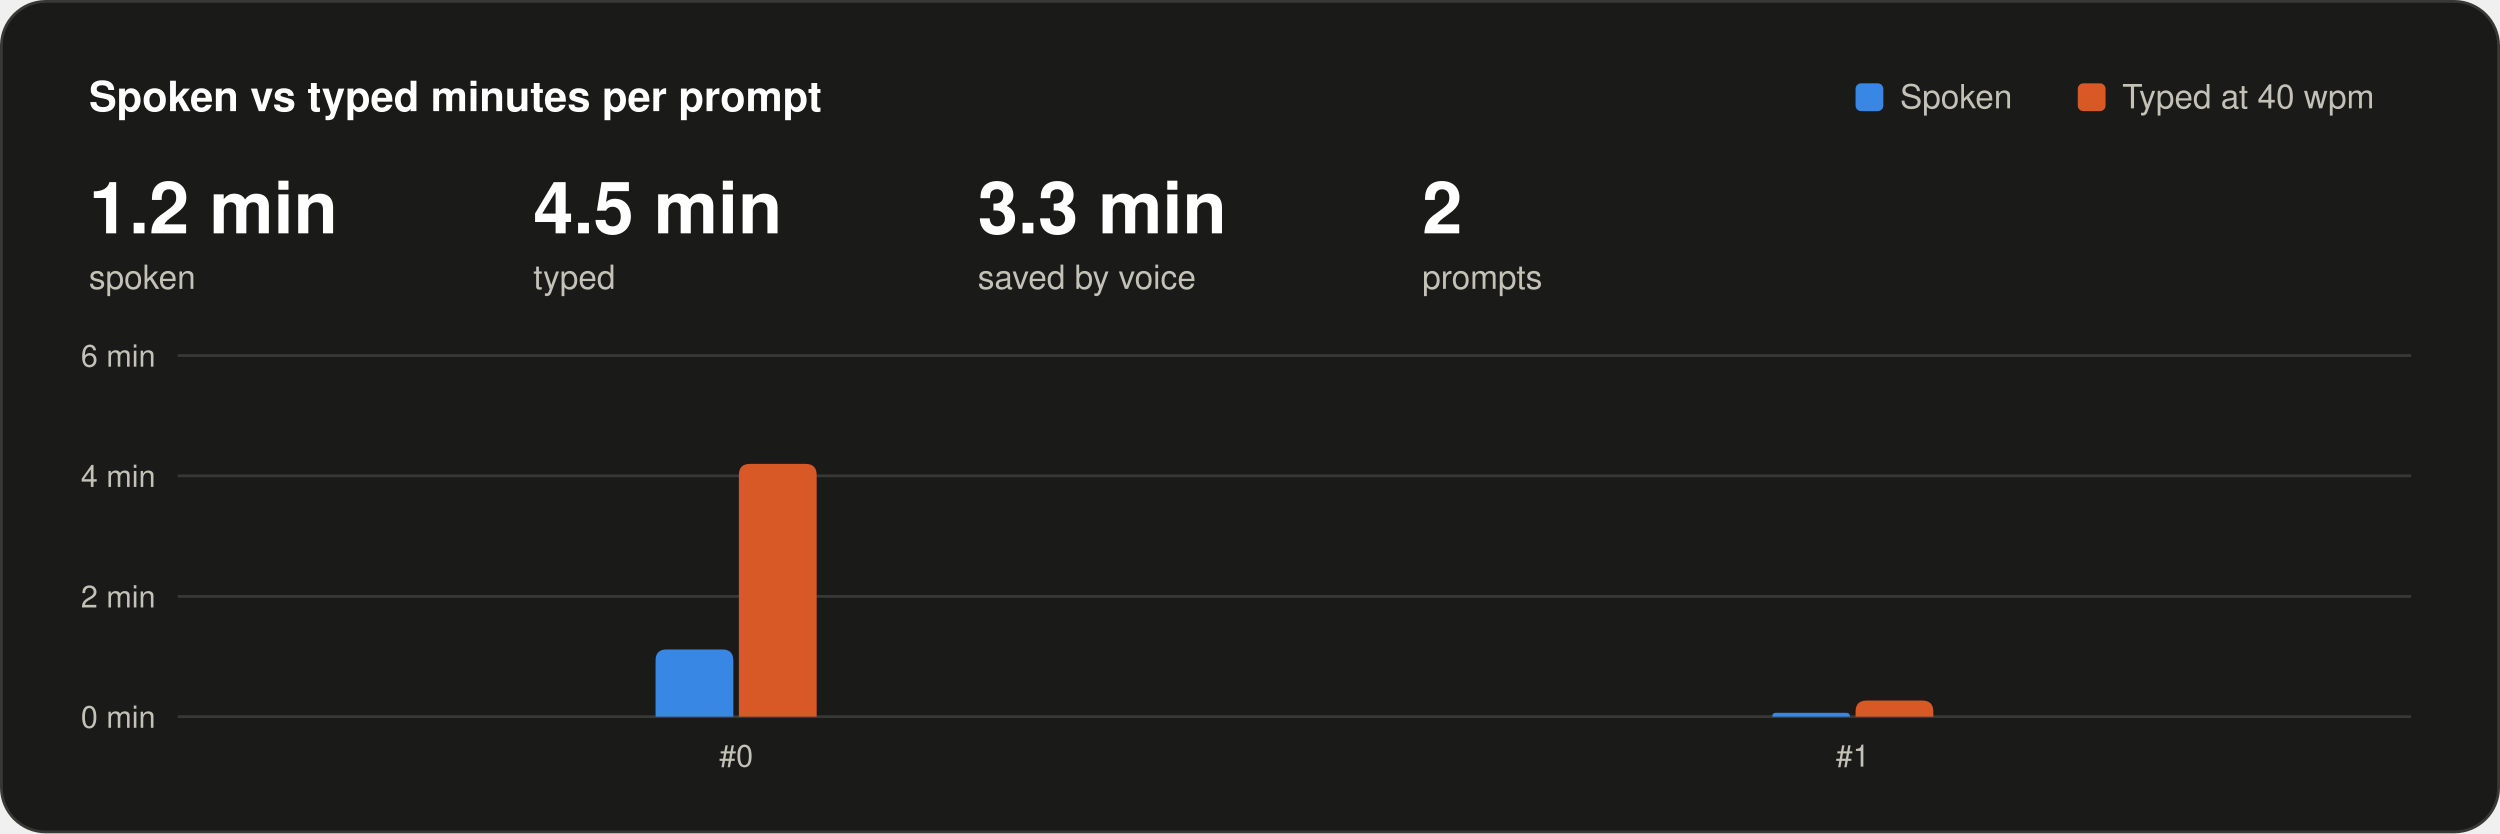
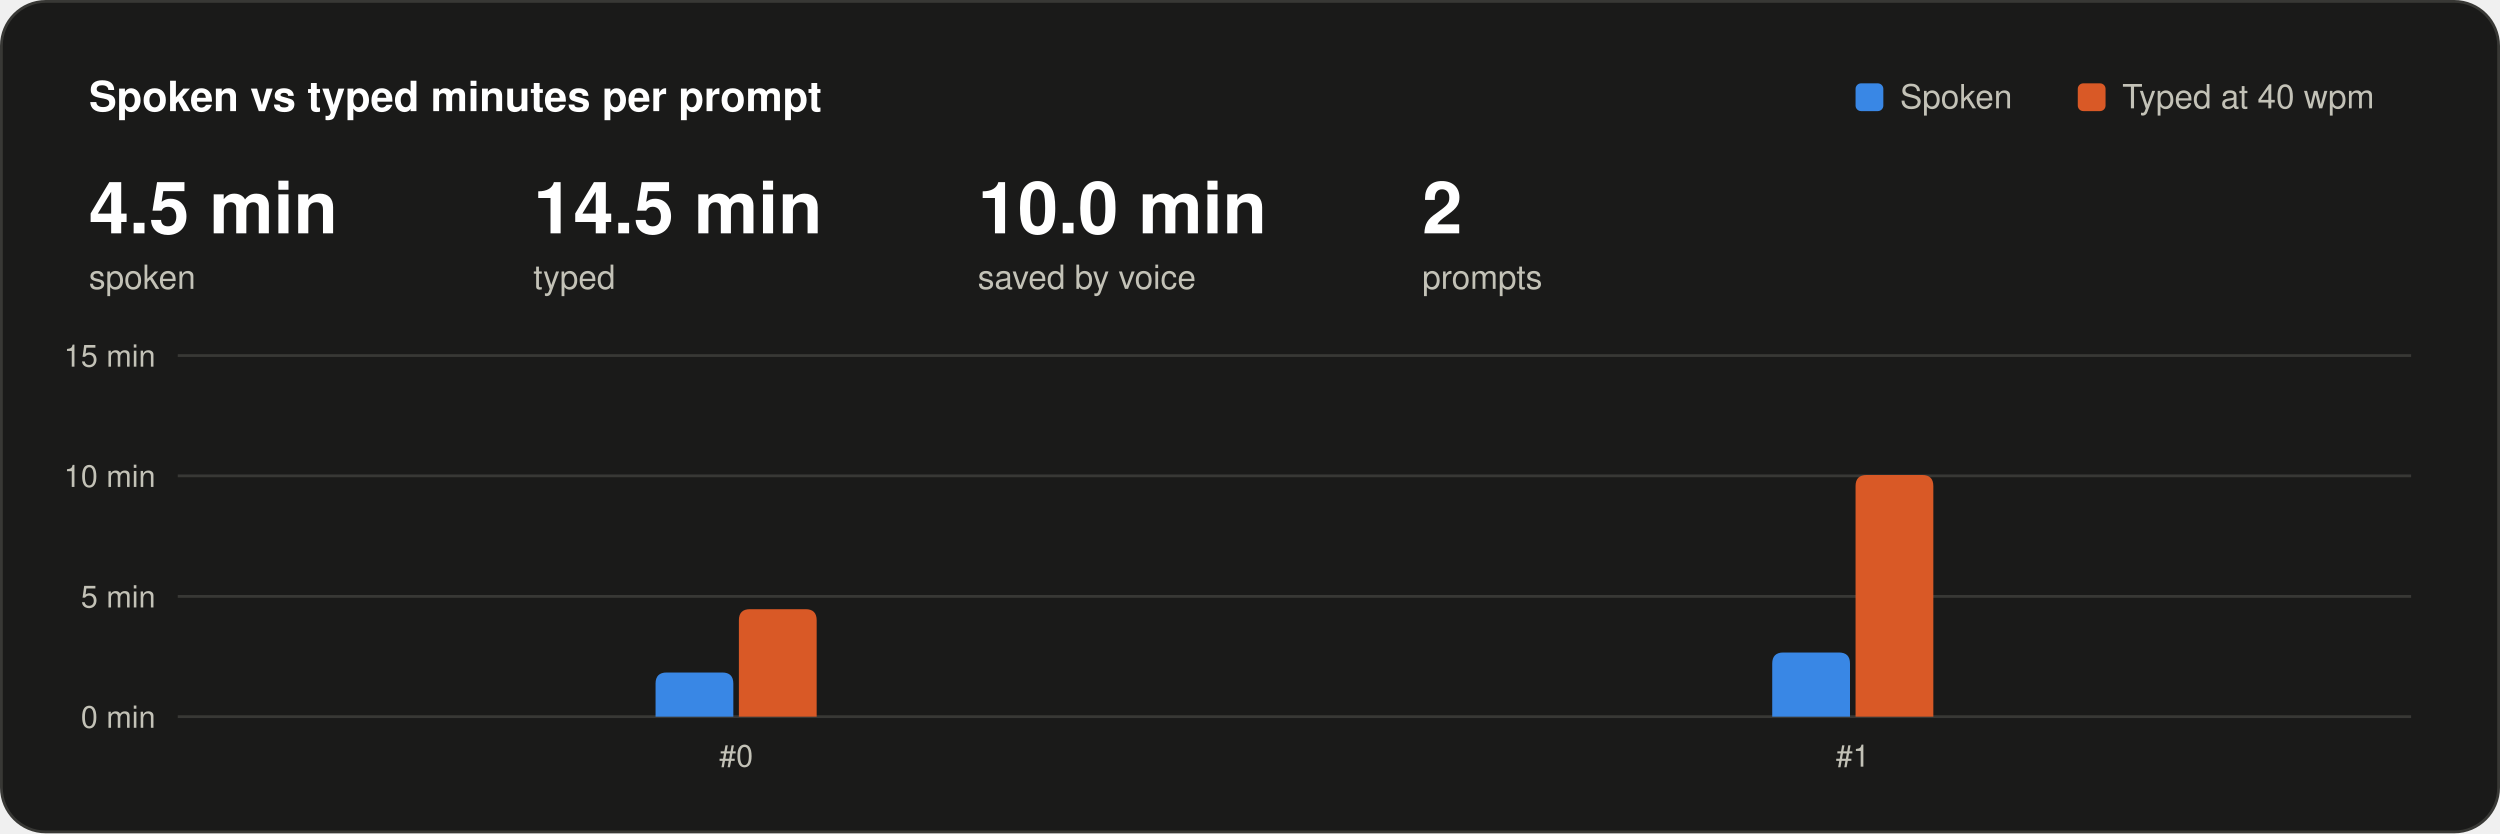
- <svg xmlns="http://www.w3.org/2000/svg" width="900" height="300" viewBox="0 0 900 300" role="img" aria-label="Spoken 1.2 min versus typed 4.5 min across 2 prompts" font-family="-apple-system,Segoe UI,Helvetica,Arial,sans-serif">
+ <svg xmlns="http://www.w3.org/2000/svg" width="900" height="300" viewBox="0 0 900 300" role="img" aria-label="Spoken 4.5 min versus typed 14.5 min across 2 prompts" font-family="-apple-system,Segoe UI,Helvetica,Arial,sans-serif">
  <rect x="0.5" y="0.5" width="899" height="299" rx="16" fill="#1a1a19" stroke="#383835" />
  <text x="32" y="40" font-size="15" font-weight="600" fill="#ffffff">Spoken vs typed minutes per prompt</text>
  <rect x="668" y="30" width="10" height="10" rx="2" fill="#3987e5" />
  <text x="684" y="39" font-size="12" fill="#c3c2b7">Spoken</text>
  <rect x="748" y="30" width="10" height="10" rx="2" fill="#d95926" />
  <text x="764" y="39" font-size="12" fill="#c3c2b7">Typed at 40 wpm</text>
-   <text x="32" y="84" font-size="26" font-weight="700" fill="#ffffff">1.2 min</text>
+   <text x="32" y="84" font-size="26" font-weight="700" fill="#ffffff">4.5 min</text>
  <text x="32" y="104" font-size="12" fill="#c3c2b7">spoken</text>
-   <text x="192" y="84" font-size="26" font-weight="700" fill="#ffffff">4.5 min</text>
+   <text x="192" y="84" font-size="26" font-weight="700" fill="#ffffff">14.5 min</text>
  <text x="192" y="104" font-size="12" fill="#c3c2b7">typed</text>
-   <text x="352" y="84" font-size="26" font-weight="700" fill="#ffffff">3.3 min</text>
+   <text x="352" y="84" font-size="26" font-weight="700" fill="#ffffff">10.0 min</text>
  <text x="352" y="104" font-size="12" fill="#c3c2b7">saved by voice</text>
  <text x="512" y="84" font-size="26" font-weight="700" fill="#ffffff">2</text>
  <text x="512" y="104" font-size="12" fill="#c3c2b7">prompts</text>
  <line x1="64" x2="868" y1="258.0" y2="258.0" stroke="#383835" />
  <text x="56" y="262.0" font-size="11" text-anchor="end" fill="#c3c2b7">0 min</text>
  <line x1="64" x2="868" y1="214.7" y2="214.7" stroke="#383835" />
-   <text x="56" y="218.7" font-size="11" text-anchor="end" fill="#c3c2b7">2 min</text>
+   <text x="56" y="218.7" font-size="11" text-anchor="end" fill="#c3c2b7">5 min</text>
  <line x1="64" x2="868" y1="171.3" y2="171.3" stroke="#383835" />
-   <text x="56" y="175.3" font-size="11" text-anchor="end" fill="#c3c2b7">4 min</text>
+   <text x="56" y="175.3" font-size="11" text-anchor="end" fill="#c3c2b7">10 min</text>
  <line x1="64" x2="868" y1="128.0" y2="128.0" stroke="#383835" />
-   <text x="56" y="132.0" font-size="11" text-anchor="end" fill="#c3c2b7">6 min</text>
-   <path class="bar" d="M236.0,258.0V237.8Q236.0,233.8 240.0,233.8H260.0Q264.0,233.8 264.0,237.8V258.0Z" fill="#3987e5" />
-   <path class="bar" d="M266.0,258.0V171.0Q266.0,167.0 270.0,167.0H290.0Q294.0,167.0 294.0,171.0V258.0Z" fill="#d95926" />
+   <text x="56" y="132.0" font-size="11" text-anchor="end" fill="#c3c2b7">15 min</text>
+   <path class="bar" d="M236.0,258.0V246.1Q236.0,242.1 240.0,242.1H260.0Q264.0,242.1 264.0,246.1V258.0Z" fill="#3987e5" />
+   <path class="bar" d="M266.0,258.0V223.3Q266.0,219.3 270.0,219.3H290.0Q294.0,219.3 294.0,223.3V258.0Z" fill="#d95926" />
  <text x="265.0" y="276" font-size="11" text-anchor="middle" fill="#c3c2b7">#0</text>
-   <path class="bar" d="M638.0,258.0V258.0Q638.0,256.6 639.4,256.6H664.6Q666.0,256.6 666.0,258.0V258.0Z" fill="#3987e5" />
-   <path class="bar" d="M668.0,258.0V256.2Q668.0,252.2 672.0,252.2H692.0Q696.0,252.2 696.0,256.2V258.0Z" fill="#d95926" />
+   <path class="bar" d="M638.0,258.0V238.9Q638.0,234.9 642.0,234.9H662.0Q666.0,234.9 666.0,238.9V258.0Z" fill="#3987e5" />
+   <path class="bar" d="M668.0,258.0V175.0Q668.0,171.0 672.0,171.0H692.0Q696.0,171.0 696.0,175.0V258.0Z" fill="#d95926" />
  <text x="667.0" y="276" font-size="11" text-anchor="middle" fill="#c3c2b7">#1</text>
</svg>
